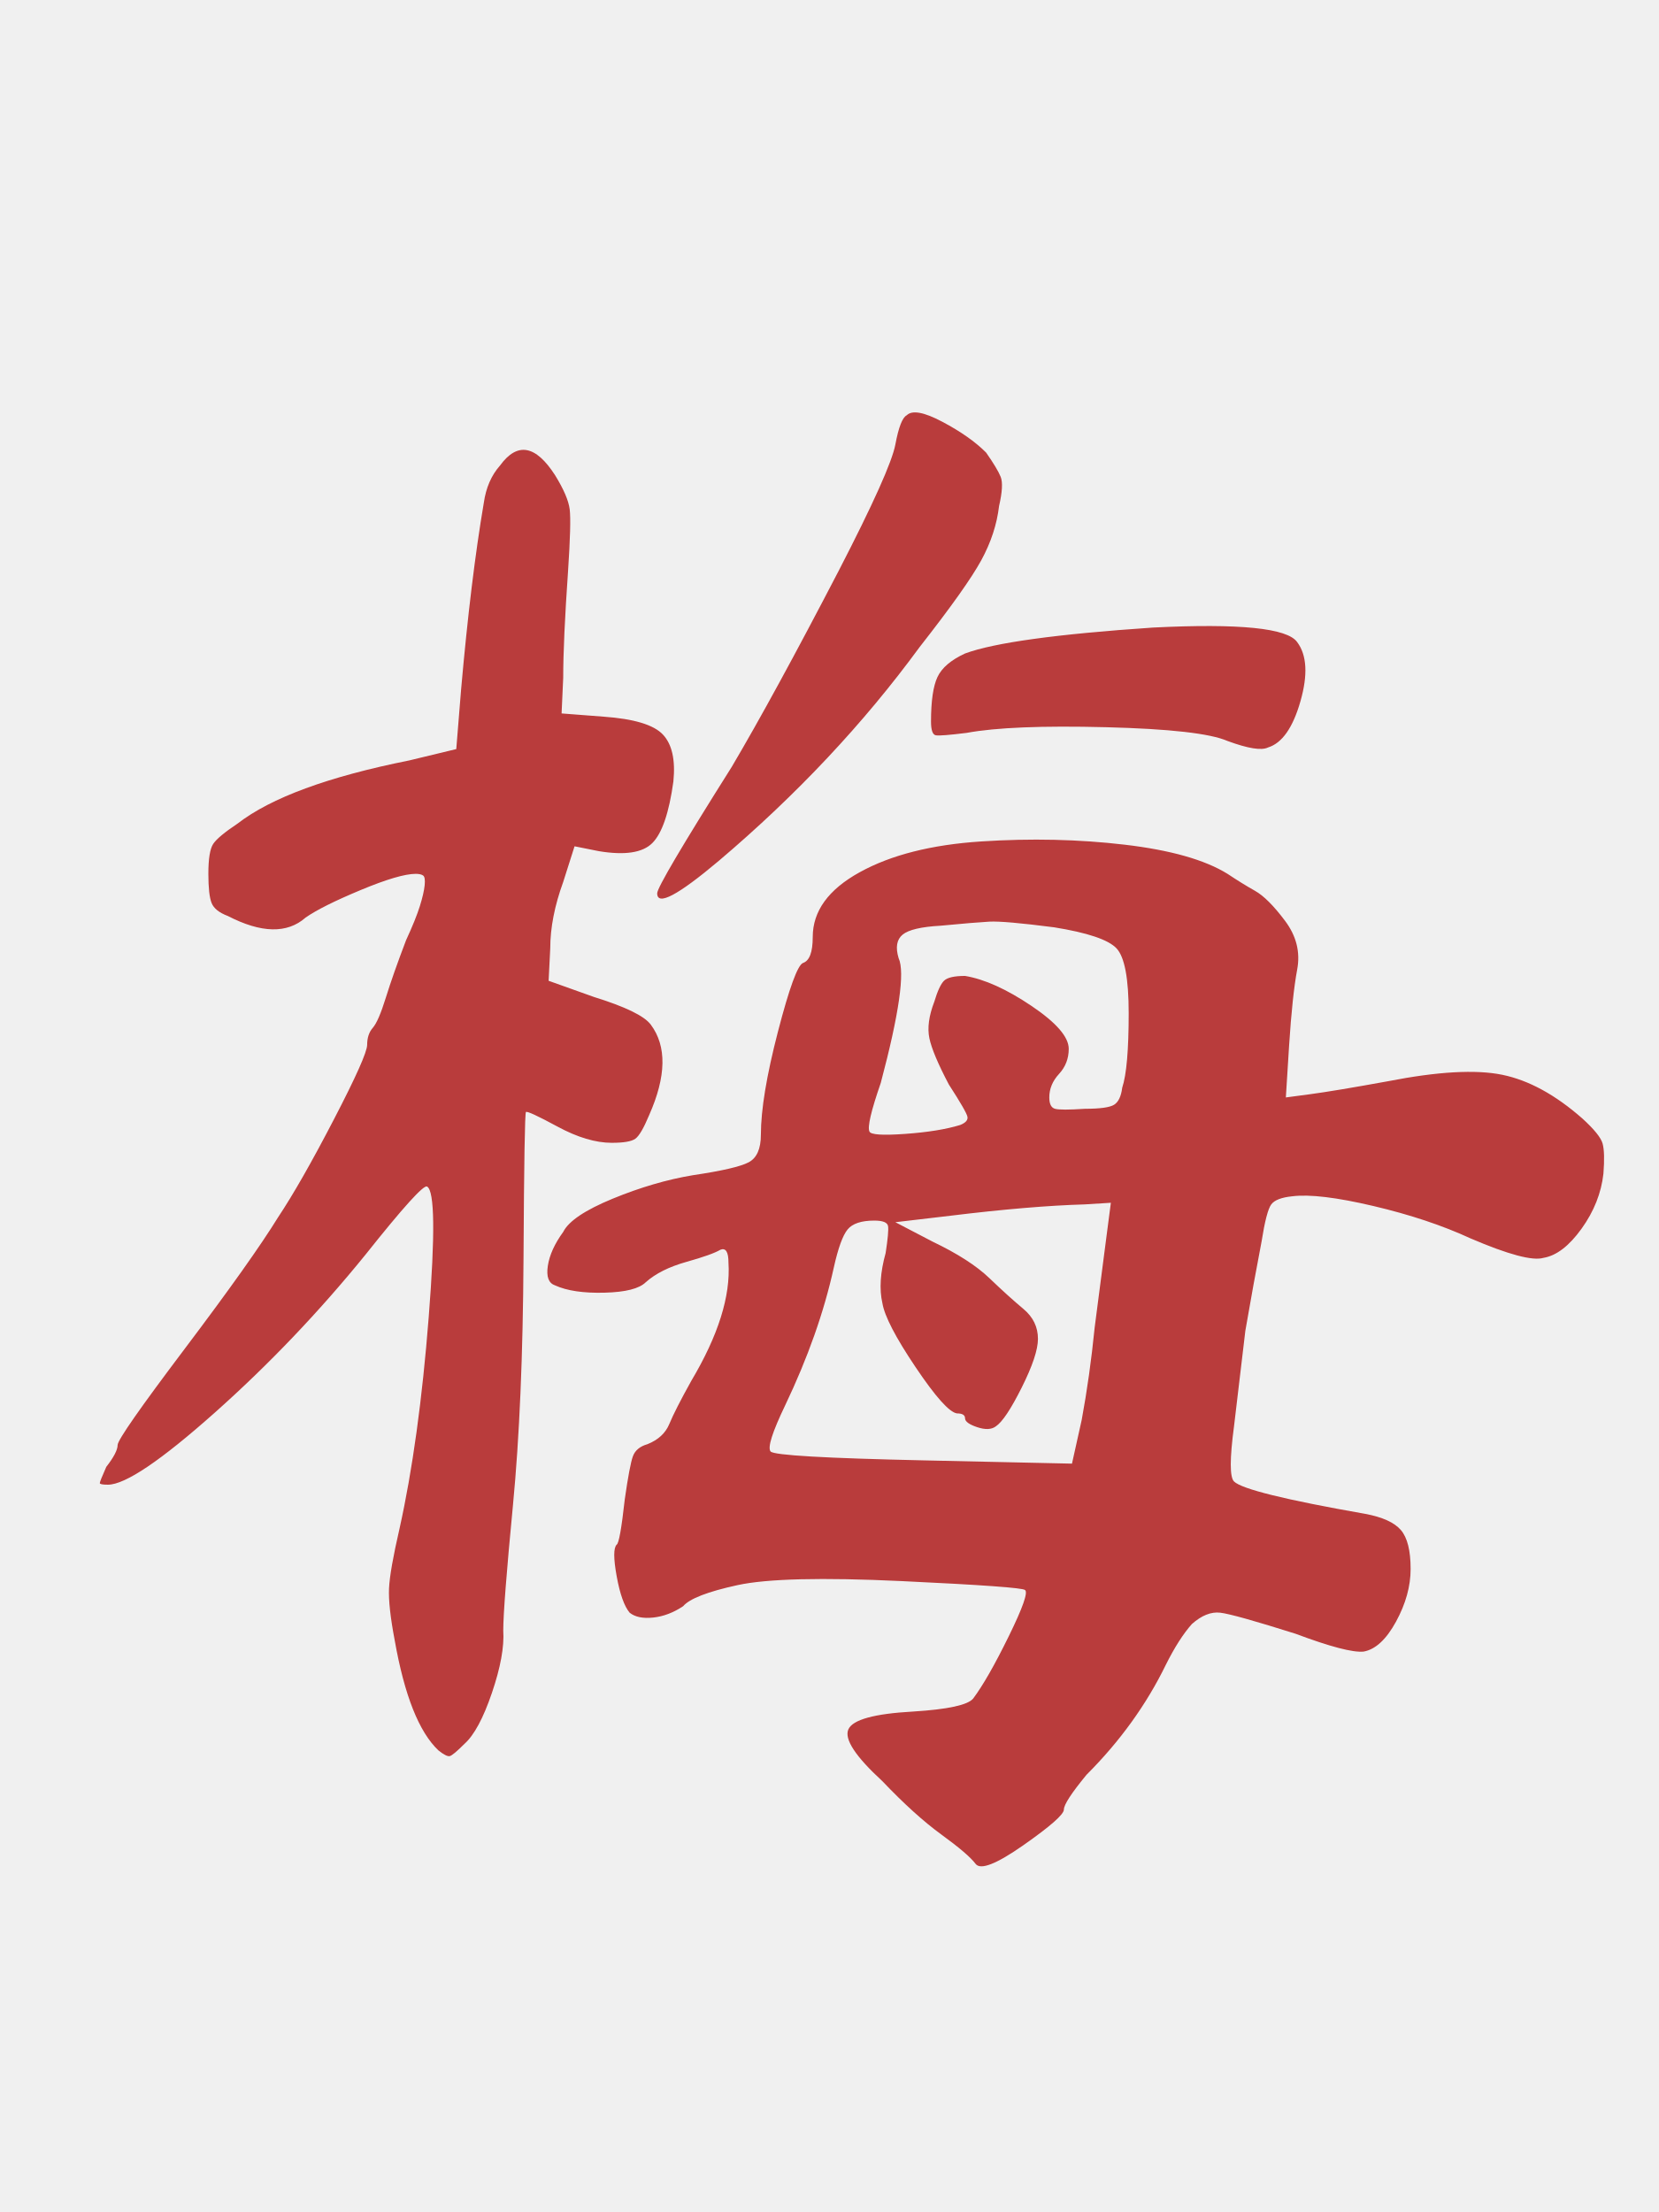
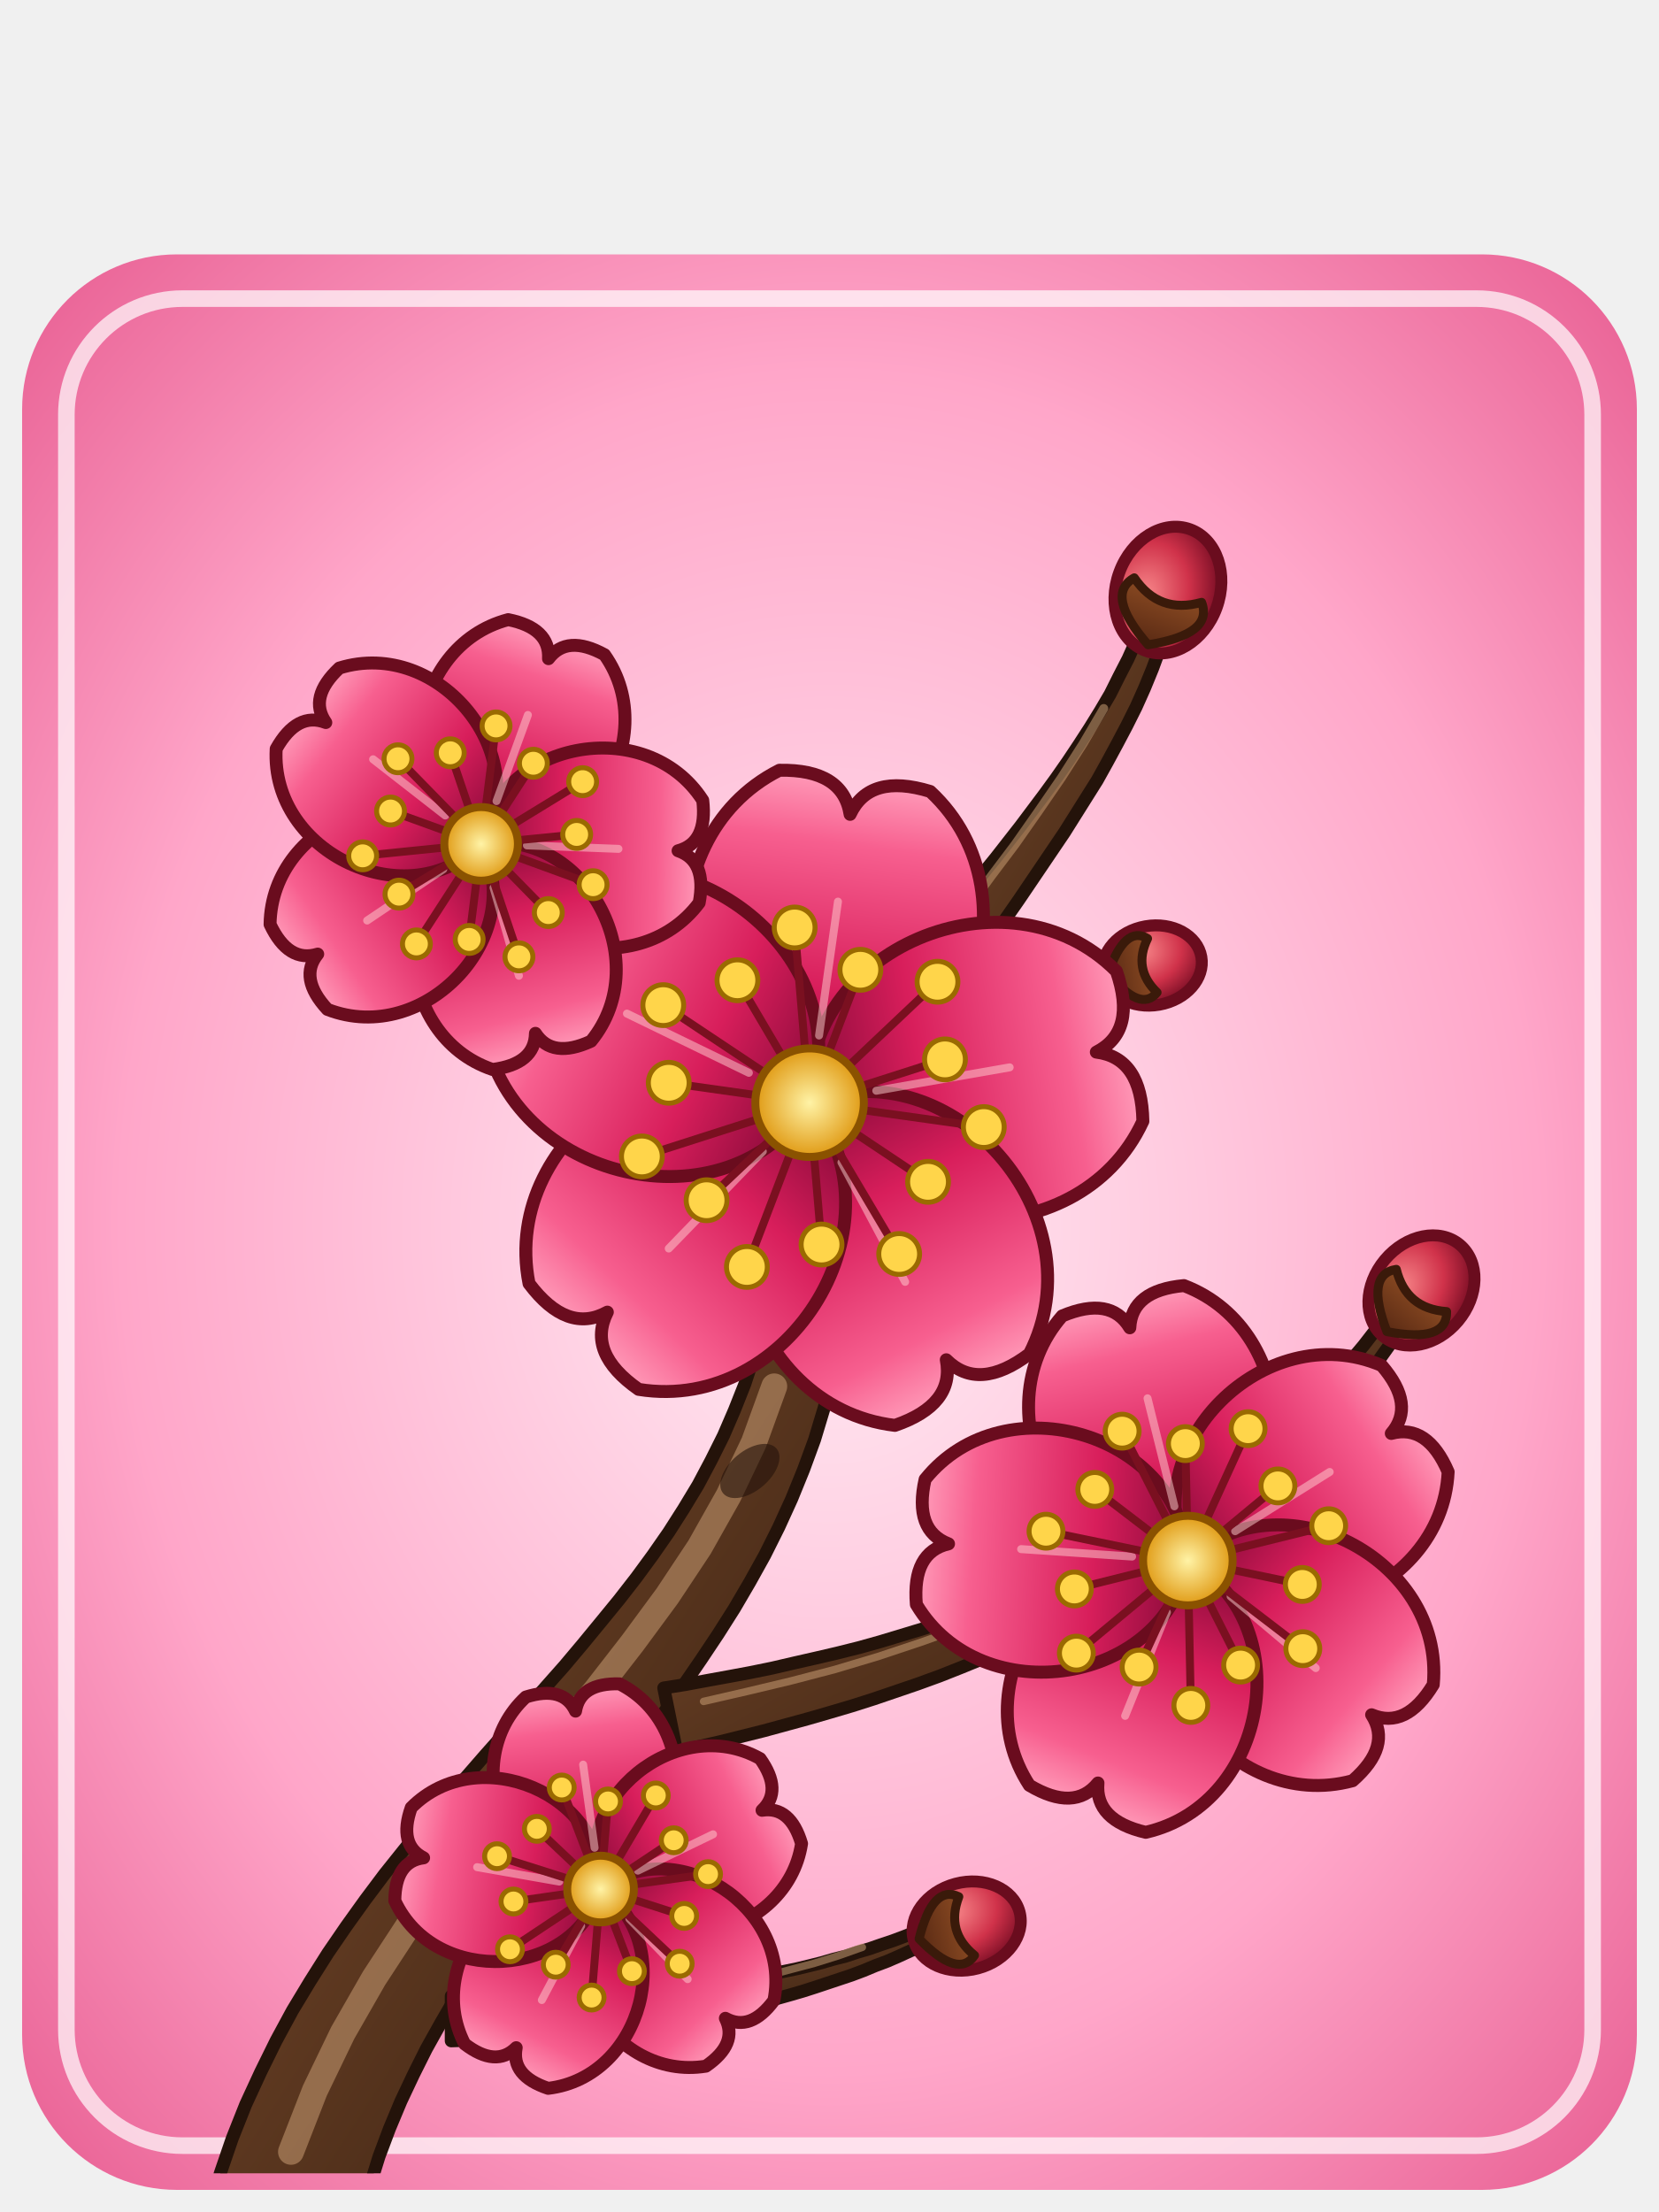
<svg xmlns="http://www.w3.org/2000/svg" width="300" height="400" viewBox="0 0 300 400">
-   <path d="M580 537Q626 540 668.5 535.0Q711 530 732 517Q741 511 749.0 506.5Q757 502 767.5 488.0Q778 474 775.0 458.0Q772 442 770 411L768 379L783 381Q798 383 831 389Q877 398 901.5 393.0Q926 388 951 366Q962 356 963.5 350.5Q965 345 964 332Q962 314 950.5 298.0Q939 282 927 280Q917 277 882 292Q856 304 822.0 312.0Q788 320 772 318Q762 317 759.0 313.0Q756 309 753 290Q748 264 743 235L736 176Q732 146 736 142Q743 135 817 122Q833 119 839.0 112.0Q845 105 845 88Q845 72 836.0 55.5Q827 39 816 37Q806 36 774 48Q736 60 727.5 61.0Q719 62 710 54Q702 45 694 29Q676 -8 645 -39Q631 -56 631.0 -60.5Q631 -65 606.0 -82.5Q581 -100 576.5 -94.0Q572 -88 555.5 -76.0Q539 -64 519 -43Q494 -20 498.0 -11.0Q502 -2 538 0Q570 2 575 8Q584 20 597.0 46.5Q610 73 607 75Q605 77 531.0 80.5Q457 84 429.5 78.0Q402 72 396 65Q387 59 377.5 58.0Q368 57 363 61Q358 67 355.0 83.5Q352 100 355 103Q357 104 360 131Q363 152 365.0 157.5Q367 163 374 165Q384 169 387.5 177.5Q391 186 401 204Q426 246 424 277Q424 287 419 285Q414 282 398.0 277.5Q382 273 373 265Q367 259 347.5 258.5Q328 258 317 263Q311 265 312.5 275.0Q314 285 322 296Q327 306 352.5 316.5Q378 327 402 331Q429 335 436.5 339.0Q444 343 444 356Q444 379 454.5 419.5Q465 460 470 462Q476 464 476 478Q476 502 505.0 518.0Q534 534 580 537ZM625 484Q594 488 585.0 487.5Q576 487 555 485Q537 484 531.5 479.5Q526 475 529 465Q535 452 518 388Q509 362 511 358Q512 355 533.0 356.5Q554 358 567 362Q572 364 571.5 367.0Q571 370 560 387Q550 406 548.0 415.5Q546 425 551 438Q554 448 557.0 451.0Q560 454 570 454Q588 451 611.0 435.5Q634 420 634 409Q634 400 628.0 393.5Q622 387 622 379Q622 373 625.5 372.0Q629 371 644 372Q658 372 662.0 374.5Q666 377 667 385Q671 397 671 431Q671 463 663.5 471.0Q656 479 625 484ZM657 291 660 314 644 313Q610 312 561 306L527 302L550 290Q573 279 585.0 267.5Q597 256 606.0 248.5Q615 241 615 230Q615 220 605.0 200.0Q595 180 589 176Q585 173 577.5 175.5Q570 178 570.0 181.0Q570 184 565 184Q558 185 539.5 212.5Q521 240 519 252Q516 265 521 283Q523 296 522.5 299.5Q522 303 514 303Q502 303 497.5 297.5Q493 292 489 274Q480 233 459 189Q447 164 450.0 160.5Q453 157 545 155L636 153L642 180Q647 207 650 237ZM686 669Q766 673 775 660Q784 648 777.0 623.5Q770 599 757 595Q751 592 732 599Q716 606 657.0 607.5Q598 609 571 604Q555 602 552.0 602.5Q549 603 549 611Q549 630 553.0 638.5Q557 647 570 653Q597 663 686 669ZM283 769Q299 791 317 763Q325 750 326.0 742.0Q327 734 325 704Q322 661 322 638L321 616L347 614Q375 612 383.5 603.0Q392 594 390 574Q386 545 377.0 536.0Q368 527 344 531L329 534L322 512Q314 490 314 471L313 451L341 441Q370 432 376 424Q391 404 375 368Q370 356 366.5 353.5Q363 351 352 351Q337 351 318.5 361.0Q300 371 299.0 370.0Q298 369 297.5 279.5Q297 190 291.0 127.5Q285 65 285 50Q286 35 278.0 11.5Q270 -12 261 -20Q254 -27 252.0 -27.5Q250 -28 245 -24Q227 -7 218 44Q214 65 214.5 76.0Q215 87 221 113Q233 167 239.0 243.5Q245 320 238 324Q235 326 200 282Q157 229 107.0 184.5Q57 140 41 140Q36 140 36.0 141.0Q36 142 40 151Q47 160 47.0 164.5Q47 169 88.5 224.0Q130 279 146 305Q160 326 180.5 365.5Q201 405 201.0 411.5Q201 418 204.5 422.0Q208 426 212.5 440.5Q217 455 225 476Q231 489 233.5 497.0Q236 505 236.5 510.0Q237 515 235.5 516.0Q234 517 231 517Q221 517 197.0 507.0Q173 497 163 490Q146 475 115 491Q107 494 105.0 499.0Q103 504 103 517Q103 531 106.0 535.5Q109 540 121 548Q152 572 227 587L256 594L259 631Q265 699 273 746Q275 760 283 769ZM534 800Q539 805 556.0 796.0Q573 787 583 777Q590 767 592.0 762.0Q594 757 591 744Q589 727 580.0 710.5Q571 694 542 657Q490 586 418 525Q380 493 380 505Q380 510 426 583Q452 627 492 704Q524 766 527.0 782.0Q530 798 534 800Z" fill="#b93c3c" transform="translate(7.5 309.5) scale(0.293 -0.293)" />
+   <defs>
+     <linearGradient id="g0" x1="0" y1="0" x2="1" y2="1">
+       <stop offset="0" stop-color="#9a6a46" />
+       <stop offset="0.45" stop-color="#5d3820" />
+       <stop offset="1" stop-color="#2e1a0c" />
+     </linearGradient>
+     <linearGradient id="g1" x1="0" y1="0" x2="1" y2="1">
+       <stop offset="0" stop-color="#9a6a46" />
+       <stop offset="0.45" stop-color="#5d3820" />
+       <stop offset="1" stop-color="#2e1a0c" />
+     </linearGradient>
+     <linearGradient id="g2" x1="0" y1="0" x2="1" y2="1">
+       <stop offset="0" stop-color="#9a6a46" />
+       <stop offset="0.45" stop-color="#5d3820" />
+       <stop offset="1" stop-color="#2e1a0c" />
+     </linearGradient>
+     <linearGradient id="g3" x1="0" y1="0" x2="1" y2="1">
+       <stop offset="0" stop-color="#9a6a46" />
+       <stop offset="0.45" stop-color="#5d3820" />
+       <stop offset="1" stop-color="#2e1a0c" />
+     </linearGradient>
+     <linearGradient id="g4" x1="0" y1="0" x2="1" y2="1">
+       <stop offset="0" stop-color="#9a6a46" />
+       <stop offset="0.45" stop-color="#5d3820" />
+       <stop offset="1" stop-color="#2e1a0c" />
+     </linearGradient>
+     <radialGradient id="g5" cx="0.4" cy="0.3" r="0.7">
+       <stop offset="0" stop-color="#f98a8c" />
+       <stop offset="0.6" stop-color="#d0324a" />
+       <stop offset="1" stop-color="#7d0f26" />
+     </radialGradient>
+     <linearGradient id="g6" x1="0" y1="0" x2="1" y2="0">
+       <stop offset="0" stop-color="#5a2a14" />
+       <stop offset="1" stop-color="#8a4a22" />
+     </linearGradient>
+     <radialGradient id="g7" cx="0.4" cy="0.3" r="0.7">
+       <stop offset="0" stop-color="#f98a8c" />
+       <stop offset="0.6" stop-color="#d0324a" />
+       <stop offset="1" stop-color="#7d0f26" />
+     </radialGradient>
+     <linearGradient id="g8" x1="0" y1="0" x2="1" y2="0">
+       <stop offset="0" stop-color="#5a2a14" />
+       <stop offset="1" stop-color="#8a4a22" />
+     </linearGradient>
+     <radialGradient id="g9" cx="0.4" cy="0.3" r="0.7">
+       <stop offset="0" stop-color="#f98a8c" />
+       <stop offset="0.6" stop-color="#d0324a" />
+       <stop offset="1" stop-color="#7d0f26" />
+     </radialGradient>
+     <linearGradient id="g10" x1="0" y1="0" x2="1" y2="0">
+       <stop offset="0" stop-color="#5a2a14" />
+       <stop offset="1" stop-color="#8a4a22" />
+     </linearGradient>
+     <radialGradient id="g11" cx="0.4" cy="0.3" r="0.7">
+       <stop offset="0" stop-color="#f98a8c" />
+       <stop offset="0.6" stop-color="#d0324a" />
+       <stop offset="1" stop-color="#7d0f26" />
+     </radialGradient>
+     <linearGradient id="g12" x1="0" y1="0" x2="1" y2="0">
+       <stop offset="0" stop-color="#5a2a14" />
+       <stop offset="1" stop-color="#8a4a22" />
+     </linearGradient>
+     <linearGradient id="g13" x1="0" y1="0" x2="1" y2="0">
+       <stop offset="0" stop-color="#8a0a3a" />
+       <stop offset="0.35" stop-color="#d81e5b" />
+       <stop offset="0.8" stop-color="#f75f8f" />
+       <stop offset="1" stop-color="#ff9ab8" />
+     </linearGradient>
+     <radialGradient id="g14" cx="0.5" cy="0.5" r="0.5">
+       <stop offset="0" stop-color="#fff3a6" />
+       <stop offset="1" stop-color="#e09a14" />
+     </radialGradient>
+     <linearGradient id="g15" x1="0" y1="0" x2="1" y2="0">
+       <stop offset="0" stop-color="#8a0a3a" />
+       <stop offset="0.35" stop-color="#d81e5b" />
+       <stop offset="0.8" stop-color="#f75f8f" />
+       <stop offset="1" stop-color="#ff9ab8" />
+     </linearGradient>
+     <radialGradient id="g16" cx="0.5" cy="0.5" r="0.5">
+       <stop offset="0" stop-color="#fff3a6" />
+       <stop offset="1" stop-color="#e09a14" />
+     </radialGradient>
+     <linearGradient id="g17" x1="0" y1="0" x2="1" y2="0">
+       <stop offset="0" stop-color="#8a0a3a" />
+       <stop offset="0.35" stop-color="#d81e5b" />
+       <stop offset="0.8" stop-color="#f75f8f" />
+       <stop offset="1" stop-color="#ff9ab8" />
+     </linearGradient>
+     <radialGradient id="g18" cx="0.5" cy="0.5" r="0.5">
+       <stop offset="0" stop-color="#fff3a6" />
+       <stop offset="1" stop-color="#e09a14" />
+     </radialGradient>
+     <linearGradient id="g19" x1="0" y1="0" x2="1" y2="0">
+       <stop offset="0" stop-color="#8a0a3a" />
+       <stop offset="0.35" stop-color="#d81e5b" />
+       <stop offset="0.8" stop-color="#f75f8f" />
+       <stop offset="1" stop-color="#ff9ab8" />
+     </linearGradient>
+     <radialGradient id="g20" cx="0.5" cy="0.5" r="0.5">
+       <stop offset="0" stop-color="#fff3a6" />
+       <stop offset="1" stop-color="#e09a14" />
+     </radialGradient>
+     <radialGradient id="g21" cx="0.5" cy="0.5" r="0.8">
+       <stop offset="0" stop-color="#ffeef5" />
+       <stop offset="0.55" stop-color="#ffa6c9" />
+       <stop offset="1" stop-color="#e0457f" />
+     </radialGradient>
+     <clipPath id="card">
+       <rect x="7" y="49" width="286" height="344" rx="25" />
+     </clipPath>
+   </defs>
+   <rect x="4" y="46" width="292" height="350" rx="28" fill="url(#g21)" />
+   <rect x="12" y="54" width="276" height="334" rx="21" fill="none" stroke="#ffffff" stroke-width="3" stroke-opacity="0.7" />
+   <g clip-path="url(#card)">
+     <g transform="translate(150 221) scale(0.9) translate(-150 -200)">
+       <path d="M54.5,405.9 L56,399.4 L57.7,393.5 L59.5,387.7 L61.6,382.1 L63.9,376.6 L66.4,371.3 L69,366.1 L71.9,360.9 L74.8,355.9 L78,350.9 L81.2,346 L84.6,341.1 L88,336.3 L91.5,331.5 L95.1,326.7 L98.8,322 L102.5,317.2 L106.2,312.4 L109.9,307.6 L113.5,302.8 L117.2,297.9 L120.7,293 L124.2,287.9 L127.6,282.8 L130.9,277.6 L134,272.3 L137,266.9 L139.8,261.3 L142.4,255.6 L144.8,249.7 L147,243.7 L148.9,237.4 L150.5,231.1 L151.8,224.5 L152.8,217.7 L153.4,210.9 L138.6,209.1 L137.6,215.4 L136.3,221.3 L134.8,227 L133,232.5 L130.9,237.8 L128.7,242.9 L126.2,247.9 L123.6,252.8 L120.7,257.6 L117.7,262.3 L114.5,266.9 L111.2,271.4 L107.7,275.9 L104.1,280.3 L100.4,284.8 L96.7,289.2 L92.8,293.6 L88.8,298.1 L84.8,302.6 L80.8,307.1 L76.8,311.7 L72.7,316.4 L68.6,321.1 L64.6,326 L60.6,331 L56.7,336.2 L52.9,341.5 L49.2,346.9 L45.6,352.6 L42.1,358.4 L38.8,364.5 L35.7,370.8 L32.7,377.3 L30,384.1 L27.6,391.1 L25.5,398.1Z" fill="url(#g0)" stroke="#24130a" stroke-width="2.6" stroke-linejoin="round" stroke-linecap="round" />
+       <path d="M41.8,386.8 L46.6,374.5 L52.2,362.9 L58.5,351.9 L65.3,341.5 L72.6,331.6 L80.1,321.9 L87.8,312.5 L95.5,303.2 L103.1,294 L110.4,284.6 L117.4,275.1 L123.9,265.3 L129.7,255 L134.8,244.3 L138.9,233" fill="none" stroke="#c79a72" stroke-width="5.2" stroke-linecap="round" stroke-linejoin="round" stroke-opacity="0.55" />
+       <path d="M153.5,212.7 L153.7,208.6 L154.2,204.7 L154.8,200.9 L155.5,197.2 L156.4,193.5 L157.5,189.9 L158.7,186.3 L160,182.7 L161.4,179.2 L163,175.7 L164.7,172.3 L166.4,168.9 L168.3,165.5 L170.3,162.1 L172.3,158.7 L174.4,155.4 L176.6,152 L178.8,148.7 L181.1,145.3 L183.4,142 L185.7,138.6 L188,135.3 L190.3,131.9 L192.6,128.5 L194.9,125.1 L197.2,121.7 L199.4,118.2 L201.6,114.7 L203.8,111.2 L205.8,107.6 L207.8,103.9 L209.7,100.3 L211.6,96.5 L213.3,92.7 L214.9,88.8 L216.3,85 L211.7,83 L210,86.8 L208.2,90.3 L206.4,93.9 L204.4,97.3 L202.3,100.7 L200.1,104.1 L197.9,107.4 L195.6,110.7 L193.2,114 L190.8,117.2 L188.4,120.4 L185.9,123.6 L183.4,126.8 L180.8,130 L178.3,133.2 L175.8,136.4 L173.2,139.6 L170.7,142.8 L168.2,146.1 L165.7,149.4 L163.3,152.7 L160.9,156.1 L158.6,159.5 L156.4,163 L154.2,166.5 L152.1,170.2 L150.1,173.8 L148.3,177.6 L146.5,181.5 L144.9,185.5 L143.4,189.5 L142.1,193.7 L140.9,197.9 L139.9,202.3 L139.1,206.8 L138.5,211.3Z" fill="url(#g1)" stroke="#24130a" stroke-width="2.6" stroke-linejoin="round" stroke-linecap="round" />
+       <path d="M145,201.5 L146.8,193.4 L149.2,185.7 L152.1,178.2 L155.6,170.9 L159.4,163.9 L163.6,157.1 L168.1,150.4 L172.8,143.8 L177.6,137.2 L182.4,130.6 L187.3,124.1 L192,117.4 L196.6,110.7 L201,103.8 L205.1,96.8" fill="none" stroke="#c79a72" stroke-width="1.8" stroke-linecap="round" stroke-linejoin="round" stroke-opacity="0.55" />
+       <path d="M119.3,306.4 L123.6,305.4 L128,304.4 L132.4,303.3 L136.8,302.2 L141.2,301 L145.6,299.8 L150.1,298.5 L154.5,297.2 L158.9,295.8 L163.3,294.3 L167.7,292.8 L172.1,291.2 L176.4,289.5 L180.8,287.7 L185.1,285.9 L189.4,284 L193.6,281.9 L197.8,279.8 L202,277.6 L206.1,275.3 L210.2,272.9 L214.3,270.4 L218.2,267.8 L222.2,265.1 L226,262.3 L229.8,259.4 L233.6,256.3 L237.2,253.1 L240.8,249.9 L244.3,246.4 L247.8,242.9 L251.1,239.2 L254.4,235.4 L257.6,231.5 L260.6,227.4 L263.6,223.2 L260.4,220.8 L257.3,224.8 L254.1,228.6 L250.8,232.3 L247.5,235.8 L244,239.2 L240.5,242.5 L237,245.6 L233.4,248.6 L229.7,251.4 L225.9,254.2 L222.1,256.8 L218.3,259.3 L214.4,261.7 L210.4,264 L206.4,266.2 L202.4,268.3 L198.3,270.3 L194.2,272.2 L190,274 L185.8,275.7 L181.6,277.3 L177.4,278.9 L173.1,280.3 L168.8,281.7 L164.5,283 L160.2,284.3 L155.9,285.5 L151.5,286.6 L147.2,287.6 L142.8,288.6 L138.5,289.6 L134.1,290.5 L129.8,291.3 L125.4,292.1 L121.1,292.9 L116.7,293.6Z" fill="url(#g2)" stroke="#24130a" stroke-width="2.6" stroke-linejoin="round" stroke-linecap="round" />
+       <path d="M124.7,296.3 L133.4,294.3 L142.2,292.2 L151,289.9 L159.7,287.3 L168.4,284.4 L177.1,281.3 L185.6,277.8 L194,274 L202.3,269.8 L210.3,265.2 L218.2,260.2 L225.9,254.8 L233.3,248.9 L240.4,242.4 L247.3,235.5" fill="none" stroke="#c79a72" stroke-width="1.5" stroke-linecap="round" stroke-linejoin="round" stroke-opacity="0.55" />
+       <path d="M149.2,216.1 L146.6,214.2 L144.2,212.3 L141.7,210.3 L139.3,208.3 L136.9,206.2 L134.5,204.2 L132.1,202.1 L129.8,199.9 L127.5,197.8 L125.2,195.6 L122.9,193.4 L120.6,191.1 L118.4,188.9 L116.2,186.6 L114,184.3 L111.8,182 L109.6,179.7 L107.5,177.4 L105.3,175 L103.2,172.7 L101.1,170.3 L99,168 L96.9,165.6 L94.9,163.2 L92.8,160.8 L90.8,158.5 L88.8,156.1 L86.8,153.7 L84.8,151.3 L82.8,149 L80.9,146.6 L78.9,144.3 L77,142 L75,139.7 L73.1,137.4 L71.2,135.1 L68.8,136.9 L70.6,139.3 L72.4,141.7 L74.1,144.2 L75.9,146.6 L77.7,149.1 L79.5,151.6 L81.4,154 L83.2,156.5 L85.1,159 L87,161.5 L88.8,164.1 L90.7,166.6 L92.7,169.1 L94.6,171.6 L96.6,174.1 L98.5,176.6 L100.5,179.1 L102.5,181.6 L104.6,184.1 L106.6,186.6 L108.7,189.1 L110.8,191.5 L112.9,194 L115.1,196.4 L117.2,198.8 L119.4,201.2 L121.6,203.6 L123.9,206 L126.2,208.3 L128.5,210.6 L130.8,212.9 L133.1,215.2 L135.5,217.4 L137.9,219.6 L140.4,221.8 L142.8,223.9Z" fill="url(#g3)" stroke="#24130a" stroke-width="2.6" stroke-linejoin="round" stroke-linecap="round" />
+       <path d="M139.1,213.9 L134.2,209.7 L129.5,205.4 L124.8,200.9 L120.3,196.4 L115.9,191.8 L111.5,187.1 L107.2,182.3 L103,177.5 L98.9,172.7 L94.8,167.8 L90.8,162.9 L86.9,158 L83,153.1 L79.2,148.3 L75.4,143.5" fill="none" stroke="#c79a72" stroke-width="1.5" stroke-linecap="round" stroke-linejoin="round" stroke-opacity="0.55" />
+       <path d="M74,364.5 L77,364.4 L80,364.3 L83,364.2 L85.9,364 L88.8,363.8 L91.7,363.6 L94.5,363.4 L97.4,363.2 L100.2,362.9 L103,362.6 L105.7,362.3 L108.5,362 L111.2,361.6 L113.9,361.3 L116.6,360.9 L119.2,360.4 L121.9,360 L124.5,359.5 L127.1,358.9 L129.6,358.4 L132.2,357.8 L134.7,357.2 L137.3,356.6 L139.8,355.9 L142.3,355.2 L144.7,354.5 L147.2,353.7 L149.6,352.9 L152,352.1 L154.4,351.3 L156.8,350.4 L159.2,349.4 L161.6,348.5 L163.9,347.5 L166.3,346.4 L168.6,345.4 L167.4,342.6 L165.1,343.5 L162.7,344.4 L160.3,345.2 L158,346 L155.6,346.7 L153.2,347.5 L150.8,348.1 L148.4,348.8 L146,349.4 L143.5,350 L141.1,350.5 L138.6,351 L136.1,351.5 L133.6,352 L131.1,352.4 L128.6,352.8 L126.1,353.2 L123.5,353.5 L121,353.9 L118.4,354.1 L115.8,354.4 L113.1,354.6 L110.5,354.8 L107.8,355 L105.1,355.2 L102.4,355.3 L99.7,355.4 L96.9,355.5 L94.2,355.6 L91.3,355.7 L88.5,355.7 L85.7,355.7 L82.8,355.7 L79.9,355.6 L77,355.6 L74,355.5Z" fill="url(#g4)" stroke="#24130a" stroke-width="2.6" stroke-linejoin="round" stroke-linecap="round" />
+       <path d="M77.9,358 L83.8,357.8 L89.5,357.6 L95.2,357.4 L100.7,357 L106.1,356.5 L111.5,355.9 L116.8,355.3 L122,354.5 L127.1,353.6 L132.2,352.6 L137.2,351.5 L142.1,350.2 L147,348.9 L151.8,347.4 L156.6,345.7" fill="none" stroke="#c79a72" stroke-width="1.5" stroke-linecap="round" stroke-linejoin="round" stroke-opacity="0.55" />
+       <ellipse cx="92" cy="330" rx="7" ry="4" fill="#24130a" opacity="0.6" transform="rotate(-40 92 330)" />
+       <ellipse cx="134" cy="250" rx="7" ry="4" fill="#24130a" opacity="0.6" transform="rotate(-40 134 250)" />
+       <g transform="translate(214 84) rotate(-70)">
+         <ellipse cx="11.7" cy="0" rx="13" ry="10.4" fill="url(#g5)" stroke="#6a0c1e" stroke-width="2.4" />
+         <path d="M0,0 Q6.5,-11.7 11.7,-7.2 Q6.5,0 11.7,7.2 Q6.5,11.7 0,0Z" fill="url(#g6)" stroke="#3a1a0a" stroke-width="1.8" stroke-linejoin="round" stroke-linecap="round" />
+       </g>
+       <g transform="translate(262 222) rotate(-50)">
+         <ellipse cx="10.8" cy="0" rx="12" ry="9.6" fill="url(#g7)" stroke="#6a0c1e" stroke-width="2.4" />
+         <path d="M0,0 Q6,-10.8 10.8,-6.6 Q6,0 10.8,6.6 Q6,10.8 0,0Z" fill="url(#g8)" stroke="#3a1a0a" stroke-width="1.8" stroke-linejoin="round" stroke-linecap="round" />
+       </g>
+       <g transform="translate(168 344) rotate(-15)">
+         <ellipse cx="9.9" cy="0" rx="11" ry="8.8" fill="url(#g9)" stroke="#6a0c1e" stroke-width="2.4" />
+         <path d="M0,0 Q5.5,-9.9 9.9,-6.1 Q5.5,0 9.9,6.1 Q5.5,9.9 0,0Z" fill="url(#g10)" stroke="#3a1a0a" stroke-width="1.8" stroke-linejoin="round" stroke-linecap="round" />
+       </g>
+       <g transform="translate(206 150) rotate(-10)">
+         <ellipse cx="9" cy="0" rx="10" ry="8" fill="url(#g11)" stroke="#6a0c1e" stroke-width="2.4" />
+         <path d="M0,0 Q5,-9 9,-5.5 Q5,0 9,5.5 Q5,9 0,0Z" fill="url(#g12)" stroke="#3a1a0a" stroke-width="1.8" stroke-linejoin="round" stroke-linecap="round" />
+       </g>
+       <g transform="translate(146 176) rotate(-82)">
+         <path d="M0,0 C3.4,-30.6 47.6,-40.8 65.3,-15.3 Q67.3,-2.7 58.5,0 Q67.3,2.7 65.3,15.3 C47.6,40.8 3.4,30.6 0,0Z" fill="url(#g13)" stroke="#6a0c1e" stroke-width="2.6" stroke-linejoin="round" stroke-linecap="round" />
+       </g>
+       <g transform="translate(146 176) rotate(-10)">
+         <path d="M0,0 C3.4,-30.6 47.6,-40.8 65.3,-15.3 Q67.3,-2.7 58.5,0 Q67.3,2.7 65.3,15.3 C47.6,40.8 3.4,30.6 0,0Z" fill="url(#g13)" stroke="#6a0c1e" stroke-width="2.6" stroke-linejoin="round" stroke-linecap="round" />
+       </g>
+       <g transform="translate(146 176) rotate(62)">
+         <path d="M0,0 C3.4,-30.6 47.6,-40.8 65.3,-15.3 Q67.3,-2.7 58.5,0 Q67.3,2.7 65.3,15.3 C47.6,40.8 3.4,30.6 0,0Z" fill="url(#g13)" stroke="#6a0c1e" stroke-width="2.6" stroke-linejoin="round" stroke-linecap="round" />
+       </g>
+       <g transform="translate(146 176) rotate(134)">
+         <path d="M0,0 C3.4,-30.6 47.6,-40.8 65.3,-15.3 Q67.3,-2.7 58.5,0 Q67.3,2.7 65.3,15.3 C47.6,40.8 3.4,30.6 0,0Z" fill="url(#g13)" stroke="#6a0c1e" stroke-width="2.6" stroke-linejoin="round" stroke-linecap="round" />
+       </g>
+       <g transform="translate(146 176) rotate(206)">
+         <path d="M0,0 C3.4,-30.6 47.6,-40.8 65.3,-15.3 Q67.3,-2.7 58.5,0 Q67.3,2.7 65.3,15.3 C47.6,40.8 3.4,30.6 0,0Z" fill="url(#g13)" stroke="#6a0c1e" stroke-width="2.6" stroke-linejoin="round" stroke-linecap="round" />
+       </g>
+       <path d="M147.9,162.5 L151.7,135.6" fill="none" stroke="#ffd2d2" stroke-width="1.6" stroke-linecap="round" stroke-linejoin="round" stroke-opacity="0.5" />
+       <path d="M159.4,173.6 L186.2,168.9" fill="none" stroke="#ffd2d2" stroke-width="1.6" stroke-linecap="round" stroke-linejoin="round" stroke-opacity="0.5" />
+       <path d="M152.4,188 L165.2,212" fill="none" stroke="#ffd2d2" stroke-width="1.6" stroke-linecap="round" stroke-linejoin="round" stroke-opacity="0.5" />
+       <path d="M136.6,185.8 L117.7,205.3" fill="none" stroke="#ffd2d2" stroke-width="1.6" stroke-linecap="round" stroke-linejoin="round" stroke-opacity="0.5" />
+       <path d="M133.8,170 L109.3,158.1" fill="none" stroke="#ffd2d2" stroke-width="1.6" stroke-linecap="round" stroke-linejoin="round" stroke-opacity="0.5" />
+       <path d="M146,176 L181,180.9" fill="none" stroke="#7a1020" stroke-width="1.6" stroke-linecap="round" stroke-linejoin="round" />
+       <circle cx="181" cy="180.9" r="4.1" fill="#ffd54a" stroke="#9a6a00" stroke-width="1" />
+       <path d="M146,176 L169.8,191.9" fill="none" stroke="#7a1020" stroke-width="1.6" stroke-linecap="round" stroke-linejoin="round" />
+       <circle cx="169.8" cy="191.9" r="4.1" fill="#ffd54a" stroke="#9a6a00" stroke-width="1" />
+       <path d="M146,176 L164,206.4" fill="none" stroke="#7a1020" stroke-width="1.6" stroke-linecap="round" stroke-linejoin="round" />
+       <circle cx="164" cy="206.4" r="4.1" fill="#ffd54a" stroke="#9a6a00" stroke-width="1" />
+       <path d="M146,176 L148.4,204.5" fill="none" stroke="#7a1020" stroke-width="1.6" stroke-linecap="round" stroke-linejoin="round" />
+       <circle cx="148.4" cy="204.5" r="4.1" fill="#ffd54a" stroke="#9a6a00" stroke-width="1" />
+       <path d="M146,176 L133.4,209" fill="none" stroke="#7a1020" stroke-width="1.6" stroke-linecap="round" stroke-linejoin="round" />
+       <circle cx="133.4" cy="209" r="4.1" fill="#ffd54a" stroke="#9a6a00" stroke-width="1" />
+       <path d="M146,176 L125.3,195.6" fill="none" stroke="#7a1020" stroke-width="1.6" stroke-linecap="round" stroke-linejoin="round" />
+       <circle cx="125.3" cy="195.6" r="4.1" fill="#ffd54a" stroke="#9a6a00" stroke-width="1" />
+       <path d="M146,176 L112.3,186.8" fill="none" stroke="#7a1020" stroke-width="1.6" stroke-linecap="round" stroke-linejoin="round" />
+       <circle cx="112.3" cy="186.8" r="4.1" fill="#ffd54a" stroke="#9a6a00" stroke-width="1" />
+       <path d="M146,176 L117.7,172" fill="none" stroke="#7a1020" stroke-width="1.6" stroke-linecap="round" stroke-linejoin="round" />
+       <circle cx="117.7" cy="172" r="4.1" fill="#ffd54a" stroke="#9a6a00" stroke-width="1" />
+       <path d="M146,176 L116.6,156.4" fill="none" stroke="#7a1020" stroke-width="1.6" stroke-linecap="round" stroke-linejoin="round" />
+       <circle cx="116.6" cy="156.4" r="4.1" fill="#ffd54a" stroke="#9a6a00" stroke-width="1" />
+       <path d="M146,176 L131.5,151.4" fill="none" stroke="#7a1020" stroke-width="1.6" stroke-linecap="round" stroke-linejoin="round" />
+       <circle cx="131.5" cy="151.4" r="4.1" fill="#ffd54a" stroke="#9a6a00" stroke-width="1" />
+       <path d="M146,176 L143,140.8" fill="none" stroke="#7a1020" stroke-width="1.6" stroke-linecap="round" stroke-linejoin="round" />
+       <circle cx="143" cy="140.8" r="4.1" fill="#ffd54a" stroke="#9a6a00" stroke-width="1" />
+       <path d="M146,176 L156.2,149.3" fill="none" stroke="#7a1020" stroke-width="1.6" stroke-linecap="round" stroke-linejoin="round" />
+       <circle cx="156.2" cy="149.3" r="4.1" fill="#ffd54a" stroke="#9a6a00" stroke-width="1" />
+       <path d="M146,176 L171.7,151.7" fill="none" stroke="#7a1020" stroke-width="1.6" stroke-linecap="round" stroke-linejoin="round" />
+       <circle cx="171.7" cy="151.7" r="4.1" fill="#ffd54a" stroke="#9a6a00" stroke-width="1" />
+       <path d="M146,176 L173.2,167.3" fill="none" stroke="#7a1020" stroke-width="1.6" stroke-linecap="round" stroke-linejoin="round" />
+       <circle cx="173.2" cy="167.3" r="4.1" fill="#ffd54a" stroke="#9a6a00" stroke-width="1" />
+       <circle cx="146" cy="176" r="10.9" fill="url(#g14)" stroke="#8a5200" stroke-width="1.6" />
+       <g transform="translate(222 268) rotate(-104)">
+         <path d="M0,0 C2.8,-25.2 39.2,-33.6 53.8,-12.6 Q55.4,-2.2 48.2,0 Q55.4,2.2 53.8,12.6 C39.2,33.6 2.8,25.2 0,0Z" fill="url(#g15)" stroke="#6a0c1e" stroke-width="2.6" stroke-linejoin="round" stroke-linecap="round" />
+       </g>
+       <g transform="translate(222 268) rotate(-32)">
+         <path d="M0,0 C2.8,-25.2 39.2,-33.6 53.8,-12.6 Q55.4,-2.2 48.2,0 Q55.4,2.2 53.8,12.6 C39.2,33.6 2.8,25.2 0,0Z" fill="url(#g15)" stroke="#6a0c1e" stroke-width="2.6" stroke-linejoin="round" stroke-linecap="round" />
+       </g>
+       <g transform="translate(222 268) rotate(40)">
+         <path d="M0,0 C2.8,-25.2 39.2,-33.6 53.8,-12.6 Q55.4,-2.2 48.2,0 Q55.4,2.2 53.8,12.6 C39.2,33.6 2.8,25.2 0,0Z" fill="url(#g15)" stroke="#6a0c1e" stroke-width="2.6" stroke-linejoin="round" stroke-linecap="round" />
+       </g>
+       <g transform="translate(222 268) rotate(112)">
+         <path d="M0,0 C2.8,-25.2 39.2,-33.6 53.8,-12.6 Q55.4,-2.2 48.2,0 Q55.4,2.2 53.8,12.6 C39.2,33.6 2.8,25.2 0,0Z" fill="url(#g15)" stroke="#6a0c1e" stroke-width="2.6" stroke-linejoin="round" stroke-linecap="round" />
+       </g>
+       <g transform="translate(222 268) rotate(184)">
+         <path d="M0,0 C2.8,-25.2 39.2,-33.6 53.8,-12.6 Q55.4,-2.2 48.2,0 Q55.4,2.2 53.8,12.6 C39.2,33.6 2.8,25.2 0,0Z" fill="url(#g15)" stroke="#6a0c1e" stroke-width="2.6" stroke-linejoin="round" stroke-linecap="round" />
+       </g>
+       <path d="M219.3,257.1 L213.9,235.4" fill="none" stroke="#ffd2d2" stroke-width="1.6" stroke-linecap="round" stroke-linejoin="round" stroke-opacity="0.5" />
+       <path d="M231.5,262.1 L250.5,250.2" fill="none" stroke="#ffd2d2" stroke-width="1.6" stroke-linecap="round" stroke-linejoin="round" stroke-opacity="0.5" />
+       <path d="M230.6,275.2 L247.7,289.6" fill="none" stroke="#ffd2d2" stroke-width="1.6" stroke-linecap="round" stroke-linejoin="round" stroke-opacity="0.5" />
+       <path d="M217.8,278.4 L209.4,299.2" fill="none" stroke="#ffd2d2" stroke-width="1.6" stroke-linecap="round" stroke-linejoin="round" stroke-opacity="0.5" />
+       <path d="M210.8,267.2 L188.5,265.7" fill="none" stroke="#ffd2d2" stroke-width="1.6" stroke-linecap="round" stroke-linejoin="round" stroke-opacity="0.5" />
+       <path d="M222,268 L250.3,261" fill="none" stroke="#7a1020" stroke-width="1.6" stroke-linecap="round" stroke-linejoin="round" />
+       <circle cx="250.3" cy="261" r="3.4" fill="#ffd54a" stroke="#9a6a00" stroke-width="1" />
+       <path d="M222,268 L245,272.8" fill="none" stroke="#7a1020" stroke-width="1.6" stroke-linecap="round" stroke-linejoin="round" />
+       <circle cx="245" cy="272.8" r="3.4" fill="#ffd54a" stroke="#9a6a00" stroke-width="1" />
+       <path d="M222,268 L245.1,285.7" fill="none" stroke="#7a1020" stroke-width="1.6" stroke-linecap="round" stroke-linejoin="round" />
+       <circle cx="245.1" cy="285.7" r="3.4" fill="#ffd54a" stroke="#9a6a00" stroke-width="1" />
+       <path d="M222,268 L232.6,289" fill="none" stroke="#7a1020" stroke-width="1.6" stroke-linecap="round" stroke-linejoin="round" />
+       <circle cx="232.6" cy="289" r="3.4" fill="#ffd54a" stroke="#9a6a00" stroke-width="1" />
+       <path d="M222,268 L222.6,297.1" fill="none" stroke="#7a1020" stroke-width="1.6" stroke-linecap="round" stroke-linejoin="round" />
+       <circle cx="222.6" cy="297.1" r="3.4" fill="#ffd54a" stroke="#9a6a00" stroke-width="1" />
+       <path d="M222,268 L212.2,289.4" fill="none" stroke="#7a1020" stroke-width="1.6" stroke-linecap="round" stroke-linejoin="round" />
+       <circle cx="212.2" cy="289.4" r="3.4" fill="#ffd54a" stroke="#9a6a00" stroke-width="1" />
+       <path d="M222,268 L199.6,286.6" fill="none" stroke="#7a1020" stroke-width="1.6" stroke-linecap="round" stroke-linejoin="round" />
+       <circle cx="199.6" cy="286.6" r="3.4" fill="#ffd54a" stroke="#9a6a00" stroke-width="1" />
+       <path d="M222,268 L199.2,273.7" fill="none" stroke="#7a1020" stroke-width="1.6" stroke-linecap="round" stroke-linejoin="round" />
+       <circle cx="199.2" cy="273.7" r="3.4" fill="#ffd54a" stroke="#9a6a00" stroke-width="1" />
+       <path d="M222,268 L193.5,262.1" fill="none" stroke="#7a1020" stroke-width="1.6" stroke-linecap="round" stroke-linejoin="round" />
+       <circle cx="193.5" cy="262.1" r="3.4" fill="#ffd54a" stroke="#9a6a00" stroke-width="1" />
+       <path d="M222,268 L203.3,253.7" fill="none" stroke="#7a1020" stroke-width="1.6" stroke-linecap="round" stroke-linejoin="round" />
+       <circle cx="203.3" cy="253.7" r="3.4" fill="#ffd54a" stroke="#9a6a00" stroke-width="1" />
+       <path d="M222,268 L208.8,242" fill="none" stroke="#7a1020" stroke-width="1.6" stroke-linecap="round" stroke-linejoin="round" />
+       <circle cx="208.8" cy="242" r="3.4" fill="#ffd54a" stroke="#9a6a00" stroke-width="1" />
+       <path d="M222,268 L221.5,244.5" fill="none" stroke="#7a1020" stroke-width="1.6" stroke-linecap="round" stroke-linejoin="round" />
+       <circle cx="221.5" cy="244.5" r="3.4" fill="#ffd54a" stroke="#9a6a00" stroke-width="1" />
+       <path d="M222,268 L234.1,241.5" fill="none" stroke="#7a1020" stroke-width="1.6" stroke-linecap="round" stroke-linejoin="round" />
+       <circle cx="234.1" cy="241.5" r="3.4" fill="#ffd54a" stroke="#9a6a00" stroke-width="1" />
+       <path d="M222,268 L240.1,253" fill="none" stroke="#7a1020" stroke-width="1.6" stroke-linecap="round" stroke-linejoin="round" />
+       <circle cx="240.1" cy="253" r="3.4" fill="#ffd54a" stroke="#9a6a00" stroke-width="1" />
+       <circle cx="222" cy="268" r="9" fill="url(#g16)" stroke="#8a5200" stroke-width="1.6" />
+       <g transform="translate(80 124) rotate(-70)">
+         <path d="M0,0 C2.3,-20.7 32.2,-27.6 44.2,-10.3 Q45.5,-1.8 39.6,0 Q45.5,1.8 44.2,10.3 C32.2,27.6 2.3,20.7 0,0Z" fill="url(#g17)" stroke="#6a0c1e" stroke-width="2.6" stroke-linejoin="round" stroke-linecap="round" />
+       </g>
+       <g transform="translate(80 124) rotate(2)">
+         <path d="M0,0 C2.3,-20.7 32.2,-27.6 44.2,-10.3 Q45.5,-1.8 39.6,0 Q45.5,1.8 44.2,10.3 C32.2,27.6 2.3,20.7 0,0Z" fill="url(#g17)" stroke="#6a0c1e" stroke-width="2.6" stroke-linejoin="round" stroke-linecap="round" />
+       </g>
+       <g transform="translate(80 124) rotate(74)">
+         <path d="M0,0 C2.3,-20.7 32.2,-27.6 44.2,-10.3 Q45.5,-1.8 39.6,0 Q45.5,1.8 44.2,10.3 C32.2,27.6 2.3,20.7 0,0Z" fill="url(#g17)" stroke="#6a0c1e" stroke-width="2.6" stroke-linejoin="round" stroke-linecap="round" />
+       </g>
+       <g transform="translate(80 124) rotate(146)">
+         <path d="M0,0 C2.3,-20.7 32.2,-27.6 44.2,-10.3 Q45.5,-1.8 39.6,0 Q45.5,1.8 44.2,10.3 C32.2,27.6 2.3,20.7 0,0Z" fill="url(#g17)" stroke="#6a0c1e" stroke-width="2.6" stroke-linejoin="round" stroke-linecap="round" />
+       </g>
+       <g transform="translate(80 124) rotate(218)">
+         <path d="M0,0 C2.3,-20.7 32.2,-27.6 44.2,-10.3 Q45.5,-1.8 39.6,0 Q45.5,1.8 44.2,10.3 C32.2,27.6 2.3,20.7 0,0Z" fill="url(#g17)" stroke="#6a0c1e" stroke-width="2.6" stroke-linejoin="round" stroke-linecap="round" />
+       </g>
+       <path d="M83.1,115.4 L89.4,98.1" fill="none" stroke="#ffd2d2" stroke-width="1.6" stroke-linecap="round" stroke-linejoin="round" stroke-opacity="0.5" />
+       <path d="M89.2,124.3 L107.6,125" fill="none" stroke="#ffd2d2" stroke-width="1.6" stroke-linecap="round" stroke-linejoin="round" stroke-opacity="0.5" />
+       <path d="M82.5,132.8 L87.6,150.5" fill="none" stroke="#ffd2d2" stroke-width="1.6" stroke-linecap="round" stroke-linejoin="round" stroke-opacity="0.5" />
+       <path d="M72.4,129.1 L57.1,139.4" fill="none" stroke="#ffd2d2" stroke-width="1.6" stroke-linecap="round" stroke-linejoin="round" stroke-opacity="0.5" />
+       <path d="M72.8,118.3 L58.3,107" fill="none" stroke="#ffd2d2" stroke-width="1.6" stroke-linecap="round" stroke-linejoin="round" stroke-opacity="0.5" />
+       <path d="M80,124 L102.5,132.2" fill="none" stroke="#7a1020" stroke-width="1.6" stroke-linecap="round" stroke-linejoin="round" />
+       <circle cx="102.5" cy="132.2" r="2.8" fill="#ffd54a" stroke="#9a6a00" stroke-width="1" />
+       <path d="M80,124 L93.5,137.8" fill="none" stroke="#7a1020" stroke-width="1.6" stroke-linecap="round" stroke-linejoin="round" />
+       <circle cx="93.5" cy="137.8" r="2.8" fill="#ffd54a" stroke="#9a6a00" stroke-width="1" />
+       <path d="M80,124 L87.6,146.7" fill="none" stroke="#7a1020" stroke-width="1.6" stroke-linecap="round" stroke-linejoin="round" />
+       <circle cx="87.6" cy="146.7" r="2.8" fill="#ffd54a" stroke="#9a6a00" stroke-width="1" />
+       <path d="M80,124 L77.6,143.2" fill="none" stroke="#7a1020" stroke-width="1.6" stroke-linecap="round" stroke-linejoin="round" />
+       <circle cx="77.6" cy="143.2" r="2.8" fill="#ffd54a" stroke="#9a6a00" stroke-width="1" />
+       <path d="M80,124 L67,144.1" fill="none" stroke="#7a1020" stroke-width="1.6" stroke-linecap="round" stroke-linejoin="round" />
+       <circle cx="67" cy="144.1" r="2.8" fill="#ffd54a" stroke="#9a6a00" stroke-width="1" />
+       <path d="M80,124 L63.5,134.1" fill="none" stroke="#7a1020" stroke-width="1.6" stroke-linecap="round" stroke-linejoin="round" />
+       <circle cx="63.5" cy="134.1" r="2.8" fill="#ffd54a" stroke="#9a6a00" stroke-width="1" />
+       <path d="M80,124 L56.2,126.4" fill="none" stroke="#7a1020" stroke-width="1.6" stroke-linecap="round" stroke-linejoin="round" />
+       <circle cx="56.2" cy="126.4" r="2.8" fill="#ffd54a" stroke="#9a6a00" stroke-width="1" />
+       <path d="M80,124 L61.8,117.4" fill="none" stroke="#7a1020" stroke-width="1.6" stroke-linecap="round" stroke-linejoin="round" />
+       <circle cx="61.8" cy="117.4" r="2.8" fill="#ffd54a" stroke="#9a6a00" stroke-width="1" />
+       <path d="M80,124 L63.3,106.9" fill="none" stroke="#7a1020" stroke-width="1.6" stroke-linecap="round" stroke-linejoin="round" />
+       <circle cx="63.3" cy="106.9" r="2.8" fill="#ffd54a" stroke="#9a6a00" stroke-width="1" />
+       <path d="M80,124 L73.8,105.7" fill="none" stroke="#7a1020" stroke-width="1.6" stroke-linecap="round" stroke-linejoin="round" />
+       <circle cx="73.8" cy="105.7" r="2.8" fill="#ffd54a" stroke="#9a6a00" stroke-width="1" />
+       <path d="M80,124 L83,100.3" fill="none" stroke="#7a1020" stroke-width="1.6" stroke-linecap="round" stroke-linejoin="round" />
+       <circle cx="83" cy="100.3" r="2.8" fill="#ffd54a" stroke="#9a6a00" stroke-width="1" />
+       <path d="M80,124 L90.5,107.8" fill="none" stroke="#7a1020" stroke-width="1.6" stroke-linecap="round" stroke-linejoin="round" />
+       <circle cx="90.5" cy="107.8" r="2.8" fill="#ffd54a" stroke="#9a6a00" stroke-width="1" />
+       <path d="M80,124 L100.4,111.5" fill="none" stroke="#7a1020" stroke-width="1.6" stroke-linecap="round" stroke-linejoin="round" />
+       <circle cx="100.4" cy="111.5" r="2.8" fill="#ffd54a" stroke="#9a6a00" stroke-width="1" />
+       <path d="M80,124 L99.2,122.1" fill="none" stroke="#7a1020" stroke-width="1.6" stroke-linecap="round" stroke-linejoin="round" />
+       <circle cx="99.2" cy="122.1" r="2.8" fill="#ffd54a" stroke="#9a6a00" stroke-width="1" />
+       <circle cx="80" cy="124" r="7.4" fill="url(#g18)" stroke="#8a5200" stroke-width="1.6" />
+       <g transform="translate(104 334) rotate(-98)">
+         <path d="M0,0 C2.1,-18.9 29.4,-25.2 40.3,-9.5 Q41.6,-1.7 36.1,0 Q41.6,1.7 40.3,9.5 C29.4,25.2 2.1,18.9 0,0Z" fill="url(#g19)" stroke="#6a0c1e" stroke-width="2.6" stroke-linejoin="round" stroke-linecap="round" />
+       </g>
+       <g transform="translate(104 334) rotate(-26)">
+         <path d="M0,0 C2.1,-18.9 29.4,-25.2 40.3,-9.5 Q41.6,-1.7 36.1,0 Q41.6,1.7 40.3,9.5 C29.4,25.2 2.1,18.9 0,0Z" fill="url(#g19)" stroke="#6a0c1e" stroke-width="2.6" stroke-linejoin="round" stroke-linecap="round" />
+       </g>
+       <g transform="translate(104 334) rotate(46)">
+         <path d="M0,0 C2.1,-18.9 29.4,-25.2 40.3,-9.5 Q41.6,-1.7 36.1,0 Q41.6,1.7 40.3,9.5 C29.4,25.2 2.1,18.9 0,0Z" fill="url(#g19)" stroke="#6a0c1e" stroke-width="2.6" stroke-linejoin="round" stroke-linecap="round" />
+       </g>
+       <g transform="translate(104 334) rotate(118)">
+         <path d="M0,0 C2.1,-18.9 29.4,-25.2 40.3,-9.5 Q41.6,-1.7 36.1,0 Q41.6,1.7 40.3,9.5 C29.4,25.2 2.1,18.9 0,0Z" fill="url(#g19)" stroke="#6a0c1e" stroke-width="2.6" stroke-linejoin="round" stroke-linecap="round" />
+       </g>
+       <g transform="translate(104 334) rotate(190)">
+         <path d="M0,0 C2.1,-18.9 29.4,-25.2 40.3,-9.5 Q41.6,-1.7 36.1,0 Q41.6,1.7 40.3,9.5 C29.4,25.2 2.1,18.9 0,0Z" fill="url(#g19)" stroke="#6a0c1e" stroke-width="2.6" stroke-linejoin="round" stroke-linecap="round" />
+       </g>
+       <path d="M102.8,325.7 L100.5,309" fill="none" stroke="#ffd2d2" stroke-width="1.6" stroke-linecap="round" stroke-linejoin="round" stroke-opacity="0.5" />
+       <path d="M111.5,330.3 L126.6,323" fill="none" stroke="#ffd2d2" stroke-width="1.6" stroke-linecap="round" stroke-linejoin="round" stroke-opacity="0.5" />
+       <path d="M109.8,340 L121.5,352.1" fill="none" stroke="#ffd2d2" stroke-width="1.6" stroke-linecap="round" stroke-linejoin="round" stroke-opacity="0.5" />
+       <path d="M100.1,341.4 L92.2,356.3" fill="none" stroke="#ffd2d2" stroke-width="1.6" stroke-linecap="round" stroke-linejoin="round" stroke-opacity="0.5" />
+       <path d="M95.7,332.5 L79.2,329.6" fill="none" stroke="#ffd2d2" stroke-width="1.6" stroke-linecap="round" stroke-linejoin="round" stroke-opacity="0.5" />
+       <path d="M104,334 L125.6,331" fill="none" stroke="#7a1020" stroke-width="1.6" stroke-linecap="round" stroke-linejoin="round" />
+       <circle cx="125.6" cy="331" r="2.5" fill="#ffd54a" stroke="#9a6a00" stroke-width="1" />
+       <path d="M104,334 L120.8,339.4" fill="none" stroke="#7a1020" stroke-width="1.6" stroke-linecap="round" stroke-linejoin="round" />
+       <circle cx="120.8" cy="339.4" r="2.5" fill="#ffd54a" stroke="#9a6a00" stroke-width="1" />
+       <path d="M104,334 L119.9,349" fill="none" stroke="#7a1020" stroke-width="1.6" stroke-linecap="round" stroke-linejoin="round" />
+       <circle cx="119.9" cy="349" r="2.5" fill="#ffd54a" stroke="#9a6a00" stroke-width="1" />
+       <path d="M104,334 L110.3,350.5" fill="none" stroke="#7a1020" stroke-width="1.6" stroke-linecap="round" stroke-linejoin="round" />
+       <circle cx="110.3" cy="350.5" r="2.5" fill="#ffd54a" stroke="#9a6a00" stroke-width="1" />
+       <path d="M104,334 L102.2,355.8" fill="none" stroke="#7a1020" stroke-width="1.6" stroke-linecap="round" stroke-linejoin="round" />
+       <circle cx="102.2" cy="355.8" r="2.5" fill="#ffd54a" stroke="#9a6a00" stroke-width="1" />
+       <path d="M104,334 L95,349.2" fill="none" stroke="#7a1020" stroke-width="1.6" stroke-linecap="round" stroke-linejoin="round" />
+       <circle cx="95" cy="349.2" r="2.5" fill="#ffd54a" stroke="#9a6a00" stroke-width="1" />
+       <path d="M104,334 L85.8,346.1" fill="none" stroke="#7a1020" stroke-width="1.6" stroke-linecap="round" stroke-linejoin="round" />
+       <circle cx="85.8" cy="346.1" r="2.5" fill="#ffd54a" stroke="#9a6a00" stroke-width="1" />
+       <path d="M104,334 L86.5,336.5" fill="none" stroke="#7a1020" stroke-width="1.6" stroke-linecap="round" stroke-linejoin="round" />
+       <circle cx="86.5" cy="336.5" r="2.5" fill="#ffd54a" stroke="#9a6a00" stroke-width="1" />
+       <path d="M104,334 L83.2,327.4" fill="none" stroke="#7a1020" stroke-width="1.6" stroke-linecap="round" stroke-linejoin="round" />
+       <circle cx="83.2" cy="327.4" r="2.5" fill="#ffd54a" stroke="#9a6a00" stroke-width="1" />
+       <path d="M104,334 L91.2,321.9" fill="none" stroke="#7a1020" stroke-width="1.6" stroke-linecap="round" stroke-linejoin="round" />
+       <circle cx="91.2" cy="321.9" r="2.5" fill="#ffd54a" stroke="#9a6a00" stroke-width="1" />
+       <path d="M104,334 L96.2,313.6" fill="none" stroke="#7a1020" stroke-width="1.6" stroke-linecap="round" stroke-linejoin="round" />
+       <circle cx="96.2" cy="313.6" r="2.5" fill="#ffd54a" stroke="#9a6a00" stroke-width="1" />
+       <path d="M104,334 L105.5,316.4" fill="none" stroke="#7a1020" stroke-width="1.6" stroke-linecap="round" stroke-linejoin="round" />
+       <circle cx="105.5" cy="316.4" r="2.5" fill="#ffd54a" stroke="#9a6a00" stroke-width="1" />
+       <path d="M104,334 L115.1,315.2" fill="none" stroke="#7a1020" stroke-width="1.6" stroke-linecap="round" stroke-linejoin="round" />
+       <circle cx="115.1" cy="315.2" r="2.5" fill="#ffd54a" stroke="#9a6a00" stroke-width="1" />
+       <path d="M104,334 L118.7,324.2" fill="none" stroke="#7a1020" stroke-width="1.6" stroke-linecap="round" stroke-linejoin="round" />
+       <circle cx="118.7" cy="324.2" r="2.5" fill="#ffd54a" stroke="#9a6a00" stroke-width="1" />
+       <circle cx="104" cy="334" r="6.7" fill="url(#g20)" stroke="#8a5200" stroke-width="1.6" />
+     </g>
+   </g>
</svg>
